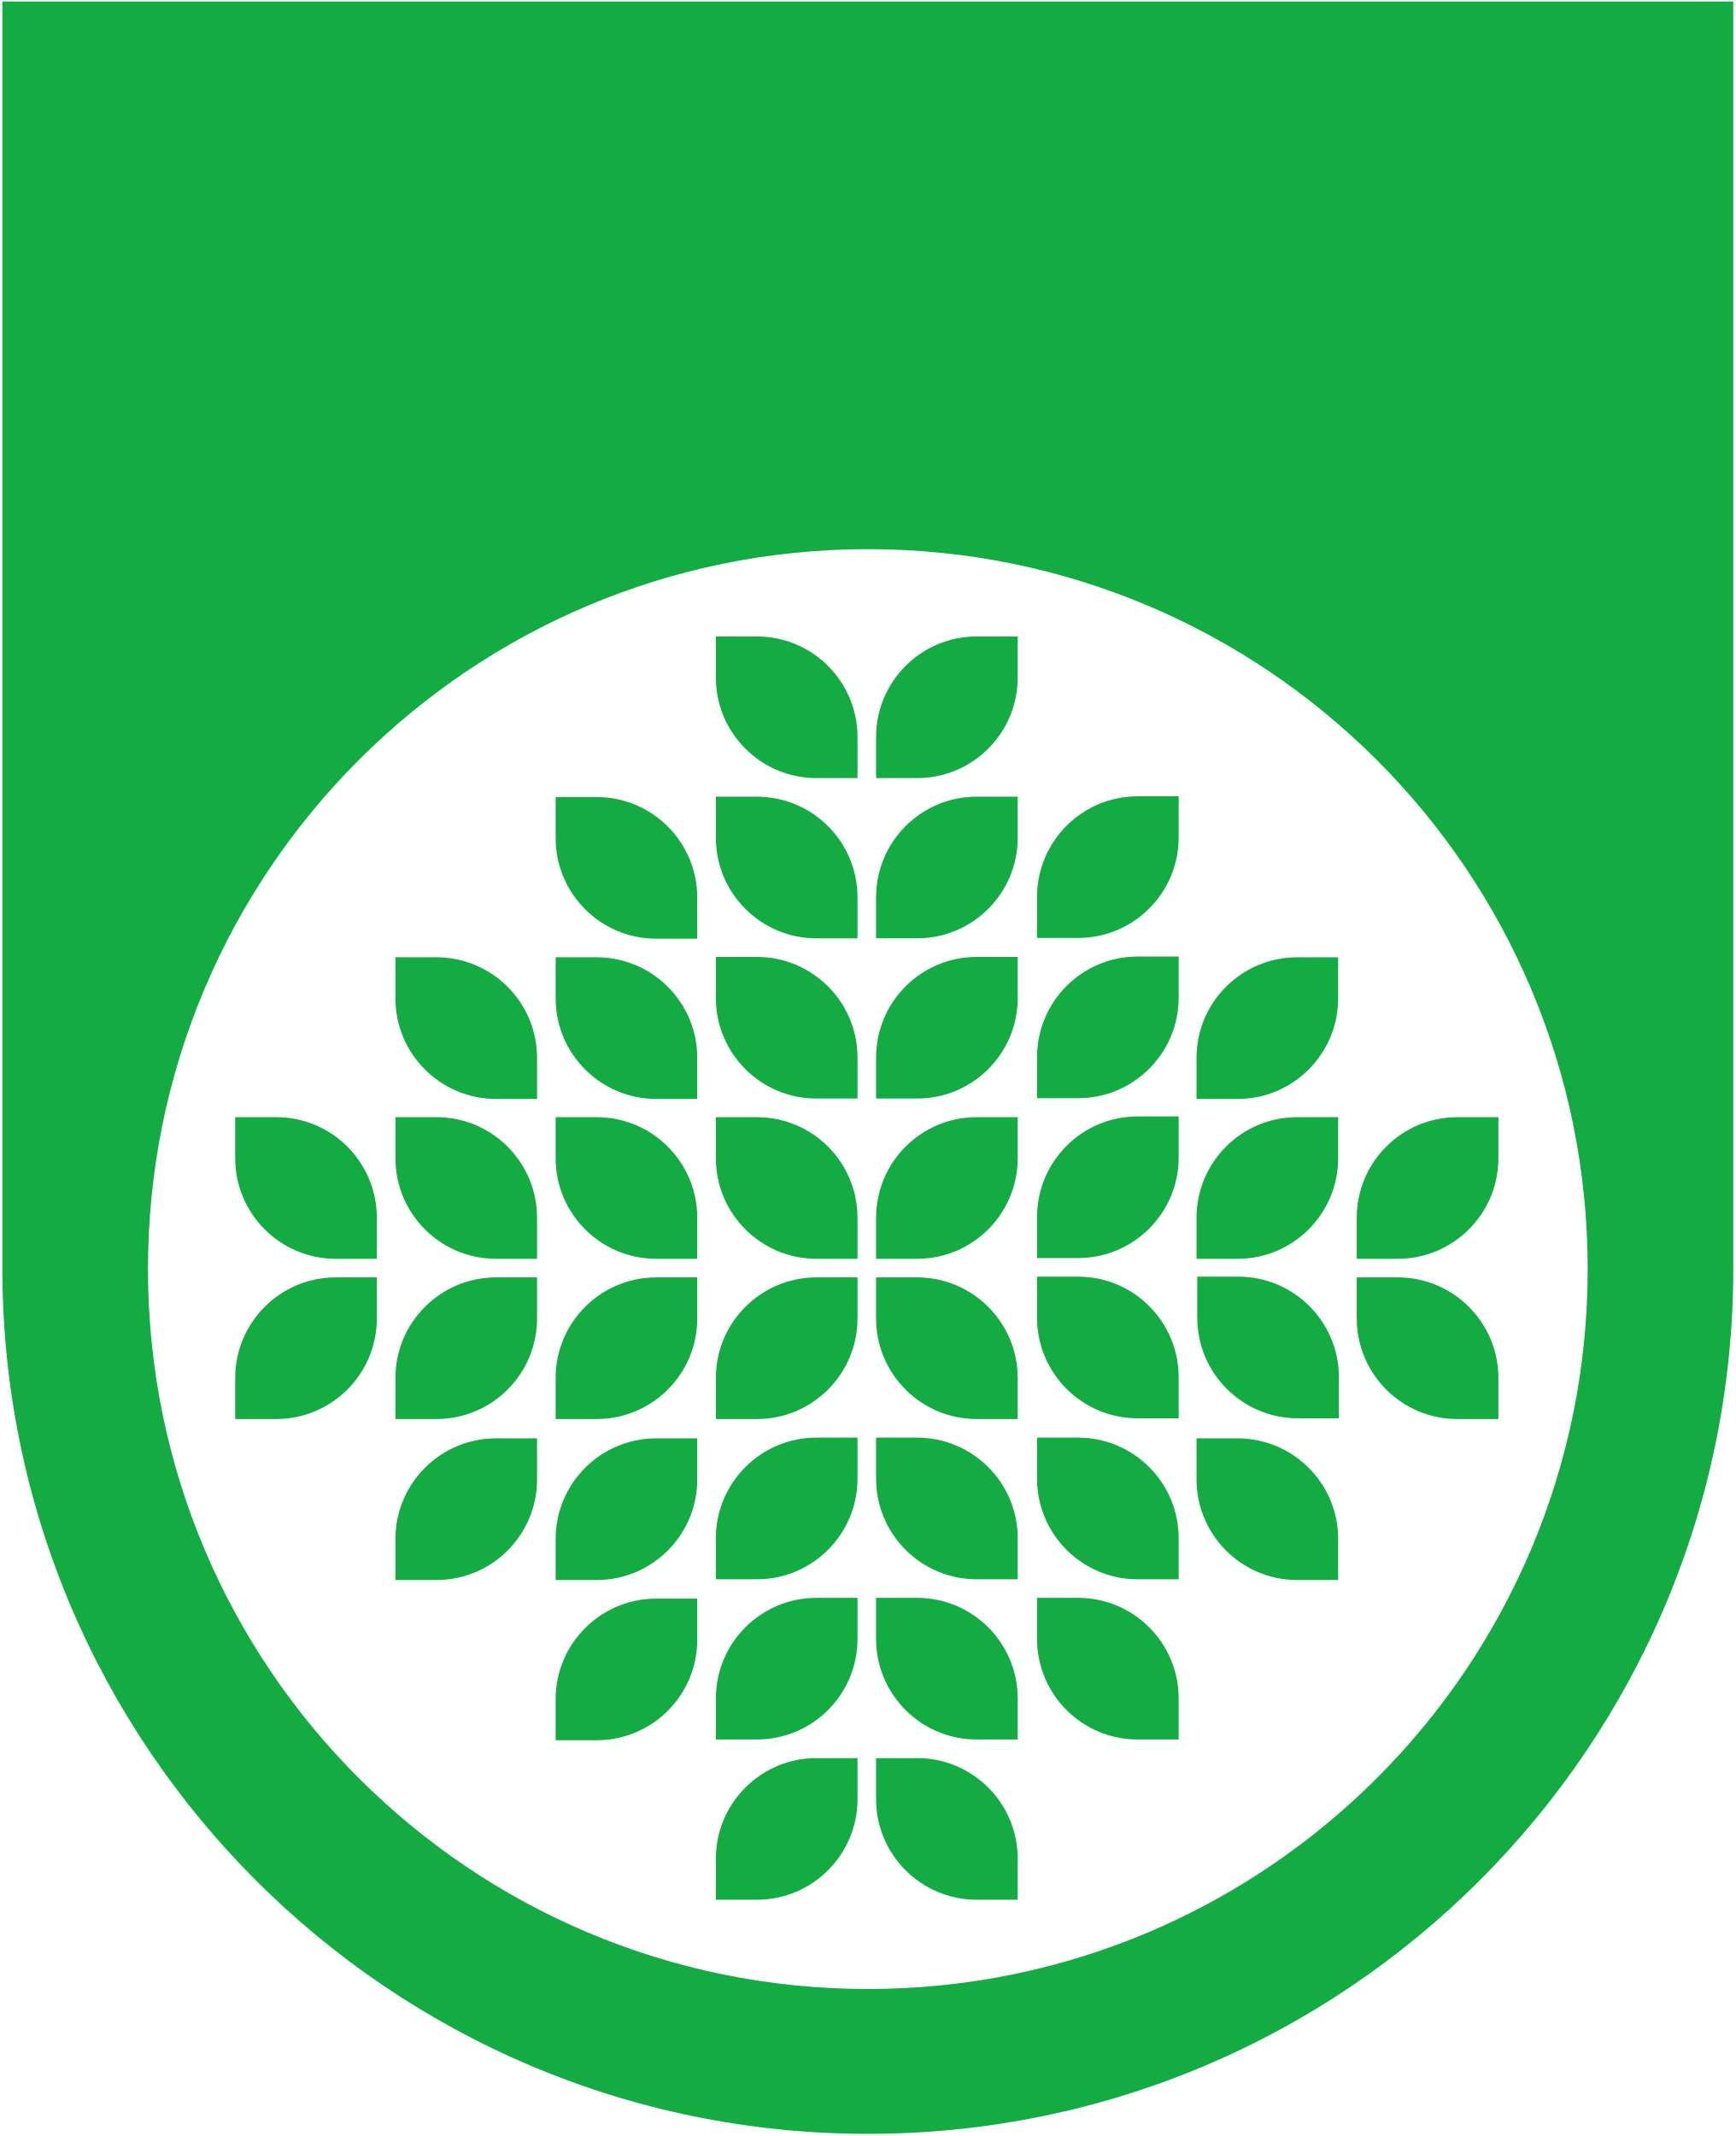
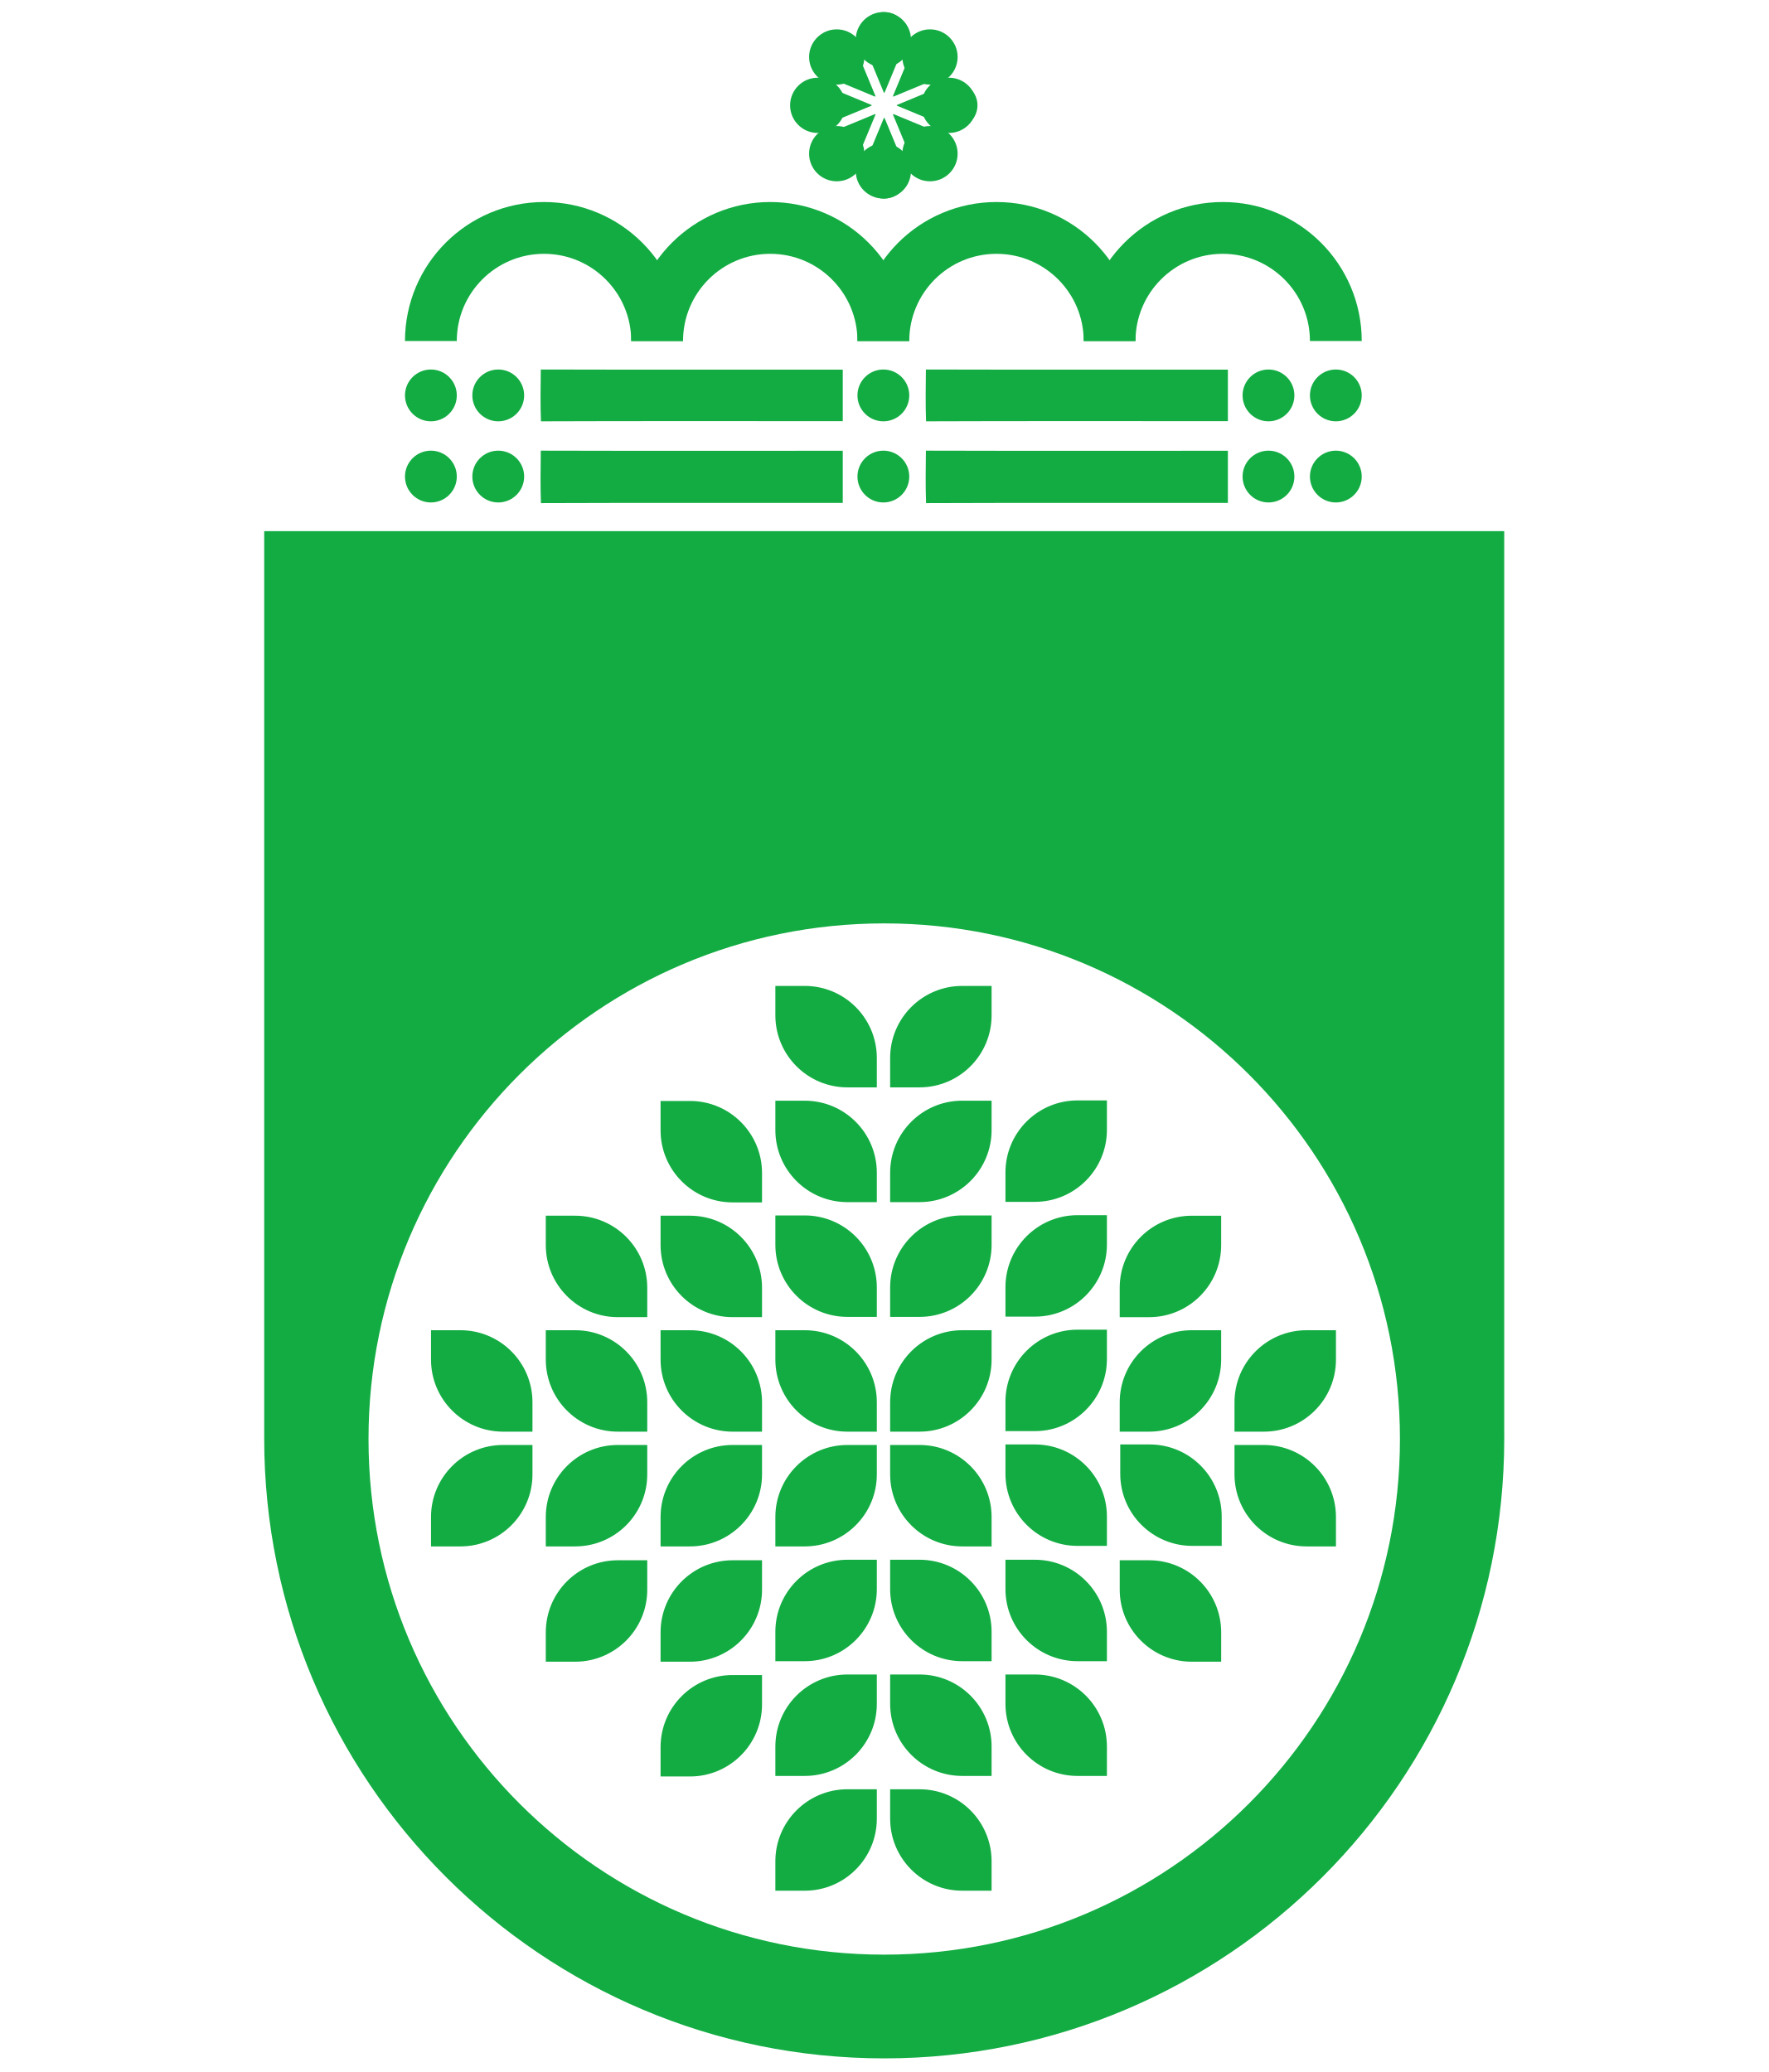
- <svg xmlns="http://www.w3.org/2000/svg" width="720" height="886" viewBox="0 0 720 886">
-   <path id="Path" fill="#13ac43" stroke="none" d="M 360 885.105 C 161.721 885.105 0.982 724.367 0.982 526.088 C 0.982 525.617 0.996 525.13 0.982 524.66 L 0.982 0.625 L 719.004 0.625 L 719.004 524.66 C 719.004 525.13 719.018 525.603 719.018 526.088 C 719.018 724.367 558.279 885.105 360 885.105 Z M 360 825.029 C 524.923 825.029 658.619 691.331 658.619 526.408 C 658.619 361.485 524.923 227.787 360 227.787 C 195.077 227.787 61.381 361.485 61.381 526.408 C 61.381 691.331 195.077 825.029 360 825.029 Z M 296.965 788 L 296.965 770.977 C 296.965 747.929 315.652 729.252 338.691 729.252 L 355.715 729.252 L 355.715 746.275 C 355.715 769.323 337.029 788 313.99 788 L 296.965 788 Z M 405.15 788 C 382.103 788 363.426 769.314 363.426 746.275 L 363.426 729.252 L 380.449 729.252 C 403.497 729.252 422.174 747.929 422.174 770.977 L 422.174 788 L 405.15 788 Z M 230.498 721.844 L 230.498 704.82 C 230.498 681.773 249.184 663.096 272.223 663.096 L 289.246 663.096 L 289.246 680.119 C 289.246 703.167 270.56 721.844 247.521 721.844 L 230.498 721.844 Z M 296.965 721.531 L 296.965 704.508 C 296.965 681.46 315.652 662.783 338.691 662.783 L 355.715 662.783 L 355.715 679.807 C 355.715 702.854 337.029 721.531 313.99 721.531 L 296.965 721.531 Z M 405.15 721.531 C 382.103 721.531 363.426 702.854 363.426 679.807 L 363.426 662.783 L 380.449 662.783 C 403.497 662.783 422.174 681.469 422.174 704.508 L 422.174 721.531 L 405.15 721.531 Z M 471.922 721.531 C 448.874 721.531 430.197 702.854 430.197 679.807 L 430.197 662.783 L 447.221 662.783 C 470.268 662.783 488.945 681.469 488.945 704.508 L 488.945 721.531 L 471.922 721.531 Z M 164.037 655.377 L 164.037 638.352 C 164.037 615.304 182.725 596.627 205.764 596.627 L 222.787 596.627 L 222.787 613.65 C 222.787 636.698 204.11 655.377 181.062 655.377 L 164.037 655.377 Z M 230.498 655.377 L 230.498 638.352 C 230.498 615.304 249.175 596.627 272.223 596.627 L 289.246 596.627 L 289.246 613.65 C 289.246 636.698 270.56 655.377 247.521 655.377 L 230.498 655.377 Z M 538.086 655.377 C 515.039 655.377 496.361 636.689 496.361 613.65 L 496.361 596.627 L 513.385 596.627 C 536.432 596.627 555.109 615.313 555.109 638.352 L 555.109 655.377 L 538.086 655.377 Z M 296.965 655.072 L 296.965 638.049 C 296.965 615.001 315.652 596.324 338.691 596.324 L 355.715 596.324 L 355.715 613.348 C 355.715 636.395 337.029 655.072 313.99 655.072 L 296.965 655.072 Z M 405.15 655.072 C 382.103 655.072 363.426 636.387 363.426 613.348 L 363.426 596.324 L 380.449 596.324 C 403.497 596.324 422.174 615.01 422.174 638.049 L 422.174 655.072 L 405.15 655.072 Z M 471.922 655.072 C 448.874 655.072 430.197 636.387 430.197 613.348 L 430.197 596.324 L 447.221 596.324 C 470.268 596.324 488.945 615.01 488.945 638.049 L 488.945 655.072 L 471.922 655.072 Z M 97.57 588.604 L 97.57 571.58 C 97.57 548.533 116.248 529.855 139.295 529.855 L 156.318 529.855 L 156.318 546.879 C 156.318 569.926 137.633 588.604 114.594 588.604 L 97.57 588.604 Z M 164.037 588.604 L 164.037 571.58 C 164.037 548.533 182.725 529.855 205.764 529.855 L 222.787 529.855 L 222.787 546.879 C 222.787 569.926 204.11 588.604 181.062 588.604 L 164.037 588.604 Z M 230.498 588.604 L 230.498 571.58 C 230.498 548.533 249.184 529.855 272.223 529.855 L 289.246 529.855 L 289.246 546.879 C 289.246 569.926 270.56 588.604 247.521 588.604 L 230.498 588.604 Z M 296.965 588.604 L 296.965 571.58 C 296.965 548.533 315.652 529.855 338.691 529.855 L 355.715 529.855 L 355.715 546.879 C 355.715 569.926 337.029 588.604 313.99 588.604 L 296.965 588.604 Z M 405.15 588.604 C 382.103 588.604 363.426 569.918 363.426 546.879 L 363.426 529.855 L 380.449 529.855 C 403.497 529.855 422.174 548.541 422.174 571.58 L 422.174 588.604 L 405.15 588.604 Z M 604.547 588.604 C 581.499 588.604 562.82 569.918 562.82 546.879 L 562.82 529.855 L 579.846 529.855 C 602.893 529.855 621.57 548.541 621.57 571.58 L 621.57 588.604 L 604.547 588.604 Z M 471.922 588.301 C 448.874 588.301 430.197 569.615 430.197 546.576 L 430.197 529.551 L 447.221 529.551 C 470.268 529.551 488.945 548.238 488.945 571.277 L 488.945 588.301 L 471.922 588.301 Z M 538.391 588.301 C 515.343 588.301 496.666 569.615 496.666 546.576 L 496.666 529.551 L 513.689 529.551 C 536.737 529.551 555.414 548.238 555.414 571.277 L 555.414 588.301 L 538.391 588.301 Z M 139.295 522.145 C 116.248 522.145 97.57 503.459 97.57 480.42 L 97.57 463.396 L 114.594 463.396 C 137.641 463.396 156.318 482.074 156.318 505.121 L 156.318 522.145 L 139.295 522.145 Z M 205.764 522.145 C 182.716 522.145 164.037 503.459 164.037 480.42 L 164.037 463.396 L 181.062 463.396 C 204.11 463.396 222.787 482.074 222.787 505.121 L 222.787 522.145 L 205.764 522.145 Z M 272.223 522.145 C 249.175 522.145 230.498 503.459 230.498 480.42 L 230.498 463.396 L 247.521 463.396 C 270.569 463.396 289.246 482.074 289.246 505.121 L 289.246 522.145 L 272.223 522.145 Z M 338.691 522.145 C 315.644 522.145 296.965 503.459 296.965 480.42 L 296.965 463.396 L 313.99 463.396 C 337.038 463.396 355.715 482.074 355.715 505.121 L 355.715 522.145 L 338.691 522.145 Z M 363.426 522.145 L 363.426 505.121 C 363.426 482.074 382.103 463.396 405.15 463.396 L 422.174 463.396 L 422.174 480.42 C 422.174 503.467 403.497 522.145 380.449 522.145 L 363.426 522.145 Z M 496.354 522.145 L 496.354 505.121 C 496.354 482.074 515.031 463.396 538.078 463.396 L 555.102 463.396 L 555.102 480.42 C 555.102 503.467 536.424 522.145 513.377 522.145 L 496.354 522.145 Z M 562.82 522.145 L 562.82 505.121 C 562.82 482.074 581.508 463.396 604.547 463.396 L 621.57 463.396 L 621.57 480.42 C 621.57 503.467 602.885 522.145 579.846 522.145 L 562.82 522.145 Z M 430.197 521.832 L 430.197 504.809 C 430.197 481.761 448.883 463.084 471.922 463.084 L 488.945 463.084 L 488.945 480.107 C 488.945 503.155 470.268 521.832 447.221 521.832 L 430.197 521.832 Z M 496.354 455.838 L 496.354 438.812 C 496.354 415.765 515.031 397.088 538.078 397.088 L 555.102 397.088 L 555.102 414.111 C 555.102 437.159 536.424 455.838 513.377 455.838 L 496.354 455.838 Z M 205.764 455.828 C 182.716 455.828 164.037 437.143 164.037 414.104 L 164.037 397.08 L 181.062 397.08 C 204.11 397.08 222.787 415.766 222.787 438.805 L 222.787 455.828 L 205.764 455.828 Z M 272.223 455.828 C 249.175 455.828 230.498 437.143 230.498 414.104 L 230.498 397.08 L 247.521 397.08 C 270.569 397.08 289.246 415.766 289.246 438.805 L 289.246 455.828 L 272.223 455.828 Z M 338.691 455.676 C 315.644 455.676 296.965 436.999 296.965 413.951 L 296.965 396.928 L 313.99 396.928 C 337.038 396.928 355.715 415.613 355.715 438.652 L 355.715 455.676 L 338.691 455.676 Z M 363.426 455.676 L 363.426 438.652 C 363.426 415.605 382.103 396.928 405.15 396.928 L 422.174 396.928 L 422.174 413.951 C 422.174 436.999 403.497 455.676 380.449 455.676 L 363.426 455.676 Z M 430.197 455.525 L 430.197 438.5 C 430.197 415.453 448.883 396.775 471.922 396.775 L 488.945 396.775 L 488.945 413.801 C 488.945 436.848 470.268 455.525 447.221 455.525 L 430.197 455.525 Z M 272.223 389.369 C 249.175 389.369 230.498 370.684 230.498 347.645 L 230.498 330.619 L 247.521 330.619 C 270.569 330.619 289.246 349.307 289.246 372.346 L 289.246 389.369 L 272.223 389.369 Z M 338.691 389.217 C 315.644 389.217 296.965 370.531 296.965 347.492 L 296.965 330.469 L 313.99 330.469 C 337.038 330.469 355.715 349.154 355.715 372.193 L 355.715 389.217 L 338.691 389.217 Z M 363.426 389.209 L 363.426 372.184 C 363.426 349.136 382.103 330.459 405.15 330.459 L 422.174 330.459 L 422.174 347.484 C 422.174 370.532 403.497 389.209 380.449 389.209 L 363.426 389.209 Z M 430.197 389.057 L 430.197 372.033 C 430.197 348.986 448.883 330.309 471.922 330.309 L 488.945 330.309 L 488.945 347.332 C 488.945 370.379 470.268 389.057 447.221 389.057 L 430.197 389.057 Z M 338.691 322.75 C 315.644 322.75 296.965 304.062 296.965 281.023 L 296.965 264 L 313.99 264 C 337.038 264 355.715 282.686 355.715 305.725 L 355.715 322.75 L 338.691 322.75 Z M 363.426 322.75 L 363.426 305.725 C 363.426 282.677 382.103 264 405.15 264 L 422.174 264 L 422.174 281.023 C 422.174 304.071 403.497 322.75 380.449 322.75 L 363.426 322.75 Z" />
+ <svg xmlns="http://www.w3.org/2000/svg" width="1024" height="1200" viewBox="0 0 1024 1200">
+   <path id="Path" fill="#13ac43" stroke="none" d="M 512 1192.105 C 313.721 1192.105 152.982 1031.367 152.982 833.088 C 152.982 832.617 152.996 832.13 152.982 831.66 L 152.982 307.625 L 871.004 307.625 L 871.004 831.66 C 871.004 832.13 871.018 832.603 871.018 833.088 C 871.018 1031.367 710.279 1192.105 512 1192.105 Z M 512 1132.029 C 676.923 1132.029 810.619 998.331 810.619 833.408 C 810.619 668.485 676.923 534.787 512 534.787 C 347.077 534.787 213.381 668.485 213.381 833.408 C 213.381 998.331 347.077 1132.029 512 1132.029 Z M 448.965 1095 L 448.965 1077.977 C 448.965 1054.929 467.652 1036.252 490.691 1036.252 L 507.715 1036.252 L 507.715 1053.275 C 507.715 1076.323 489.029 1095 465.99 1095 L 448.965 1095 Z M 557.15 1095 C 534.103 1095 515.426 1076.314 515.426 1053.275 L 515.426 1036.252 L 532.449 1036.252 C 555.497 1036.252 574.174 1054.929 574.174 1077.977 L 574.174 1095 L 557.15 1095 Z M 382.498 1028.844 L 382.498 1011.82 C 382.498 988.773 401.184 970.096 424.223 970.096 L 441.246 970.096 L 441.246 987.119 C 441.246 1010.167 422.56 1028.844 399.521 1028.844 L 382.498 1028.844 Z M 448.965 1028.531 L 448.965 1011.508 C 448.965 988.46 467.652 969.783 490.691 969.783 L 507.715 969.783 L 507.715 986.807 C 507.715 1009.854 489.029 1028.531 465.99 1028.531 L 448.965 1028.531 Z M 557.15 1028.531 C 534.103 1028.531 515.426 1009.854 515.426 986.807 L 515.426 969.783 L 532.449 969.783 C 555.497 969.783 574.174 988.469 574.174 1011.508 L 574.174 1028.531 L 557.15 1028.531 Z M 623.922 1028.531 C 600.874 1028.531 582.197 1009.854 582.197 986.807 L 582.197 969.783 L 599.221 969.783 C 622.268 969.783 640.945 988.469 640.945 1011.508 L 640.945 1028.531 L 623.922 1028.531 Z M 316.037 962.377 L 316.037 945.352 C 316.037 922.304 334.725 903.627 357.764 903.627 L 374.787 903.627 L 374.787 920.65 C 374.787 943.698 356.11 962.377 333.062 962.377 L 316.037 962.377 Z M 382.498 962.377 L 382.498 945.352 C 382.498 922.304 401.175 903.627 424.223 903.627 L 441.246 903.627 L 441.246 920.65 C 441.246 943.698 422.56 962.377 399.521 962.377 L 382.498 962.377 Z M 690.086 962.377 C 667.039 962.377 648.361 943.689 648.361 920.65 L 648.361 903.627 L 665.385 903.627 C 688.432 903.627 707.109 922.313 707.109 945.352 L 707.109 962.377 L 690.086 962.377 Z M 448.965 962.072 L 448.965 945.049 C 448.965 922.001 467.652 903.324 490.691 903.324 L 507.715 903.324 L 507.715 920.348 C 507.715 943.395 489.029 962.072 465.99 962.072 L 448.965 962.072 Z M 557.15 962.072 C 534.103 962.072 515.426 943.387 515.426 920.348 L 515.426 903.324 L 532.449 903.324 C 555.497 903.324 574.174 922.01 574.174 945.049 L 574.174 962.072 L 557.15 962.072 Z M 623.922 962.072 C 600.874 962.072 582.197 943.387 582.197 920.348 L 582.197 903.324 L 599.221 903.324 C 622.268 903.324 640.945 922.01 640.945 945.049 L 640.945 962.072 L 623.922 962.072 Z M 249.57 895.604 L 249.57 878.58 C 249.57 855.533 268.248 836.855 291.295 836.855 L 308.318 836.855 L 308.318 853.879 C 308.318 876.926 289.633 895.604 266.594 895.604 L 249.57 895.604 Z M 316.037 895.604 L 316.037 878.58 C 316.037 855.533 334.725 836.855 357.764 836.855 L 374.787 836.855 L 374.787 853.879 C 374.787 876.926 356.11 895.604 333.062 895.604 L 316.037 895.604 Z M 382.498 895.604 L 382.498 878.58 C 382.498 855.533 401.184 836.855 424.223 836.855 L 441.246 836.855 L 441.246 853.879 C 441.246 876.926 422.56 895.604 399.521 895.604 L 382.498 895.604 Z M 448.965 895.604 L 448.965 878.58 C 448.965 855.533 467.652 836.855 490.691 836.855 L 507.715 836.855 L 507.715 853.879 C 507.715 876.926 489.029 895.604 465.99 895.604 L 448.965 895.604 Z M 557.15 895.604 C 534.103 895.604 515.426 876.918 515.426 853.879 L 515.426 836.855 L 532.449 836.855 C 555.497 836.855 574.174 855.541 574.174 878.58 L 574.174 895.604 L 557.15 895.604 Z M 756.547 895.604 C 733.499 895.604 714.82 876.918 714.82 853.879 L 714.82 836.855 L 731.846 836.855 C 754.893 836.855 773.57 855.541 773.57 878.58 L 773.57 895.604 L 756.547 895.604 Z M 623.922 895.301 C 600.874 895.301 582.197 876.615 582.197 853.576 L 582.197 836.551 L 599.221 836.551 C 622.268 836.551 640.945 855.238 640.945 878.277 L 640.945 895.301 L 623.922 895.301 Z M 690.391 895.301 C 667.343 895.301 648.666 876.615 648.666 853.576 L 648.666 836.551 L 665.689 836.551 C 688.737 836.551 707.414 855.238 707.414 878.277 L 707.414 895.301 L 690.391 895.301 Z M 291.295 829.145 C 268.248 829.145 249.57 810.459 249.57 787.42 L 249.57 770.396 L 266.594 770.396 C 289.641 770.396 308.318 789.074 308.318 812.121 L 308.318 829.145 L 291.295 829.145 Z M 357.764 829.145 C 334.716 829.145 316.037 810.459 316.037 787.42 L 316.037 770.396 L 333.062 770.396 C 356.11 770.396 374.787 789.074 374.787 812.121 L 374.787 829.145 L 357.764 829.145 Z M 424.223 829.145 C 401.175 829.145 382.498 810.459 382.498 787.42 L 382.498 770.396 L 399.521 770.396 C 422.569 770.396 441.246 789.074 441.246 812.121 L 441.246 829.145 L 424.223 829.145 Z M 490.691 829.145 C 467.644 829.145 448.965 810.459 448.965 787.42 L 448.965 770.396 L 465.99 770.396 C 489.038 770.396 507.715 789.074 507.715 812.121 L 507.715 829.145 L 490.691 829.145 Z M 515.426 829.145 L 515.426 812.121 C 515.426 789.074 534.103 770.396 557.15 770.396 L 574.174 770.396 L 574.174 787.42 C 574.174 810.467 555.497 829.145 532.449 829.145 L 515.426 829.145 Z M 648.354 829.145 L 648.354 812.121 C 648.354 789.074 667.031 770.396 690.078 770.396 L 707.102 770.396 L 707.102 787.42 C 707.102 810.467 688.424 829.145 665.377 829.145 L 648.354 829.145 Z M 714.82 829.145 L 714.82 812.121 C 714.82 789.074 733.508 770.396 756.547 770.396 L 773.57 770.396 L 773.57 787.42 C 773.57 810.467 754.885 829.145 731.846 829.145 L 714.82 829.145 Z M 582.197 828.832 L 582.197 811.809 C 582.197 788.761 600.883 770.084 623.922 770.084 L 640.945 770.084 L 640.945 787.107 C 640.945 810.155 622.268 828.832 599.221 828.832 L 582.197 828.832 Z M 648.354 762.838 L 648.354 745.812 C 648.354 722.765 667.031 704.088 690.078 704.088 L 707.102 704.088 L 707.102 721.111 C 707.102 744.159 688.424 762.838 665.377 762.838 L 648.354 762.838 Z M 357.764 762.828 C 334.716 762.828 316.037 744.142 316.037 721.104 L 316.037 704.08 L 333.062 704.08 C 356.11 704.08 374.787 722.766 374.787 745.805 L 374.787 762.828 L 357.764 762.828 Z M 424.223 762.828 C 401.175 762.828 382.498 744.142 382.498 721.104 L 382.498 704.08 L 399.521 704.08 C 422.569 704.08 441.246 722.766 441.246 745.805 L 441.246 762.828 L 424.223 762.828 Z M 490.691 762.676 C 467.644 762.676 448.965 743.999 448.965 720.951 L 448.965 703.928 L 465.99 703.928 C 489.038 703.928 507.715 722.613 507.715 745.652 L 507.715 762.676 L 490.691 762.676 Z M 515.426 762.676 L 515.426 745.652 C 515.426 722.605 534.103 703.928 557.15 703.928 L 574.174 703.928 L 574.174 720.951 C 574.174 743.999 555.497 762.676 532.449 762.676 L 515.426 762.676 Z M 582.197 762.525 L 582.197 745.5 C 582.197 722.453 600.883 703.775 623.922 703.775 L 640.945 703.775 L 640.945 720.801 C 640.945 743.848 622.268 762.525 599.221 762.525 L 582.197 762.525 Z M 424.223 696.369 C 401.175 696.369 382.498 677.684 382.498 654.645 L 382.498 637.619 L 399.521 637.619 C 422.569 637.619 441.246 656.307 441.246 679.346 L 441.246 696.369 L 424.223 696.369 Z M 490.691 696.217 C 467.644 696.217 448.965 677.531 448.965 654.492 L 448.965 637.469 L 465.99 637.469 C 489.038 637.469 507.715 656.154 507.715 679.193 L 507.715 696.217 L 490.691 696.217 Z M 515.426 696.209 L 515.426 679.184 C 515.426 656.136 534.103 637.459 557.15 637.459 L 574.174 637.459 L 574.174 654.484 C 574.174 677.532 555.497 696.209 532.449 696.209 L 515.426 696.209 Z M 582.197 696.057 L 582.197 679.033 C 582.197 655.986 600.883 637.309 623.922 637.309 L 640.945 637.309 L 640.945 654.332 C 640.945 677.379 622.268 696.057 599.221 696.057 L 582.197 696.057 Z M 490.691 629.75 C 467.644 629.75 448.965 611.062 448.965 588.023 L 448.965 571 L 465.99 571 C 489.038 571 507.715 589.686 507.715 612.725 L 507.715 629.75 L 490.691 629.75 Z M 515.426 629.75 L 515.426 612.725 C 515.426 589.677 534.103 571 557.15 571 L 574.174 571 L 574.174 588.023 C 574.174 611.071 555.497 629.75 532.449 629.75 L 515.426 629.75 Z" />
+   <g id="Group-copy">
+     <path id="svg6-copy-6" fill="#f3852b" stroke="none" visibility="hidden" d="M 313.515 308 C 312.671 302.338 313.063 296.662 313.304 291 C 445.862 291.096 578.42 291.022 710.977 291.037 C 711.008 296.677 711.008 302.309 710.977 307.941 C 578.48 307.978 445.983 307.867 313.515 308 Z" />
+     <path id="svg6-copy-2" fill="#13ac43" stroke="none" d="M 313.227 291.38 C 312.855 281.262 313.028 271.118 313.134 261 C 371.419 261.172 429.705 261.04 487.99 261.066 C 488.003 271.144 488.003 281.209 487.99 291.274 C 429.731 291.34 371.472 291.142 313.227 291.38 Z" />
+     <path id="svg6-copy-4" fill="#13ac43" stroke="none" d="M 536.227 291.38 C 535.855 281.262 536.028 271.118 536.134 261 C 594.419 261.172 652.705 261.04 710.99 261.066 C 711.003 271.144 711.003 281.209 710.99 291.274 C 652.731 291.34 594.472 291.142 536.227 291.38 Z" />
+     <path id="svg6-copy-3" fill="#13ac43" stroke="none" d="M 313.227 244 C 312.855 234.009 313.028 223.991 313.134 214 C 371.419 214.17 429.705 214.039 487.99 214.065 C 488.003 224.017 488.003 233.956 487.99 243.895 C 429.731 243.961 371.472 243.765 313.227 244 Z" />
+     <path id="svg6-copy-5" fill="#13ac43" stroke="none" d="M 536.227 244 C 535.855 234.009 536.028 223.991 536.134 214 C 594.419 214.17 652.705 214.039 710.99 214.065 C 711.003 224.017 711.003 233.956 710.99 243.895 C 652.731 243.961 594.472 243.765 536.227 244 Z" />
+     <g id="Group">
+       <path id="Shape-copy-12" fill="#13ac43" fill-rule="evenodd" stroke="none" d="M 264.5 229 C 264.5 220.716 257.784 214 249.5 214 C 241.216 214 234.5 220.716 234.5 229 C 234.5 237.284 241.216 244 249.5 244 C 257.784 244 264.5 237.284 264.5 229 Z" />
+       <path id="Shape-copy-15" fill="#13ac43" fill-rule="evenodd" stroke="none" d="M 303.5 229 C 303.5 220.716 296.784 214 288.5 214 C 280.216 214 273.5 220.716 273.5 229 C 273.5 237.284 280.216 244 288.5 244 C 296.784 244 303.5 237.284 303.5 229 Z" />
+       <path id="Shape-copy-17" fill="#13ac43" fill-rule="evenodd" stroke="none" d="M 264.5 276 C 264.5 267.716 257.784 261 249.5 261 C 241.216 261 234.5 267.716 234.5 276 C 234.5 284.284 241.216 291 249.5 291 C 257.784 291 264.5 284.284 264.5 276 Z" />
+       <path id="Shape-copy-16" fill="#13ac43" fill-rule="evenodd" stroke="none" d="M 303.5 276 C 303.5 267.716 296.784 261 288.5 261 C 280.216 261 273.5 267.716 273.5 276 C 273.5 284.284 280.216 291 288.5 291 C 296.784 291 303.5 284.284 303.5 276 Z" />
+       <path id="Shape-copy-19" fill="#13ac43" fill-rule="evenodd" stroke="none" d="M 749.5 276 C 749.5 267.716 742.784 261 734.5 261 C 726.216 261 719.5 267.716 719.5 276 C 719.5 284.284 726.216 291 734.5 291 C 742.784 291 749.5 284.284 749.5 276 Z" />
+       <path id="Shape-copy-18" fill="#13ac43" fill-rule="evenodd" stroke="none" d="M 788.5 276 C 788.5 267.716 781.784 261 773.5 261 C 765.216 261 758.5 267.716 758.5 276 C 758.5 284.284 765.216 291 773.5 291 C 781.784 291 788.5 284.284 788.5 276 Z" />
+       <path id="Shape-copy-13" fill="#13ac43" fill-rule="evenodd" stroke="none" d="M 788.5 229 C 788.5 220.716 781.784 214 773.5 214 C 765.216 214 758.5 220.716 758.5 229 C 758.5 237.284 765.216 244 773.5 244 C 781.784 244 788.5 237.284 788.5 229 Z" />
+       <path id="Shape-copy-14" fill="#13ac43" fill-rule="evenodd" stroke="none" d="M 749.5 229 C 749.5 220.716 742.784 214 734.5 214 C 726.216 214 719.5 220.716 719.5 229 C 719.5 237.284 726.216 244 734.5 244 C 742.784 244 749.5 237.284 749.5 229 Z" />
+       <path id="Shape-copy-20" fill="#13ac43" fill-rule="evenodd" stroke="none" d="M 526.5 229 C 526.5 220.716 519.784 214 511.5 214 C 503.216 214 496.5 220.716 496.5 229 C 496.5 237.284 503.216 244 511.5 244 C 519.784 244 526.5 237.284 526.5 229 Z" />
+       <path id="Shape-copy-21" fill="#13ac43" fill-rule="evenodd" stroke="none" d="M 526.5 276 C 526.5 267.716 519.784 261 511.5 261 C 503.216 261 496.5 267.716 496.5 276 C 496.5 284.284 503.216 291 511.5 291 C 519.784 291 526.5 284.284 526.5 276 Z" />
+     </g>
+     <g id="g1">
+       <path id="Path-copy-4" fill="#13ac43" stroke="none" d="M 512 7 C 502.701 7 496.384 16.448 499.943 25.04 L 511.755 53.558 C 511.844 53.774 512.155 53.774 512.245 53.558 L 524.057 25.04 C 527.615 16.448 521.299 7 512 7 Z M 482.502 18.998 C 479.392 19.118 476.286 20.354 473.82 22.821 C 467.245 29.395 469.456 40.541 478.047 44.1 L 506.566 55.913 C 506.785 56.001 506.992 55.783 506.904 55.566 L 495.1 27.048 C 492.875 21.679 487.686 18.798 482.502 18.998 Z M 541.497 18.998 C 536.313 18.798 531.125 21.679 528.9 27.048 L 517.088 55.566 C 516.999 55.785 517.218 55.993 517.434 55.904 L 545.952 44.1 C 554.544 40.541 556.76 29.389 550.18 22.812 C 547.714 20.347 544.608 19.118 541.497 18.998 Z M 471.187 47.939 C 464.24 47.859 458 53.445 458 61 C 458 70.299 467.448 76.616 476.039 73.057 L 504.558 61.245 C 504.774 61.156 504.774 60.845 504.558 60.755 L 476.039 48.943 C 474.428 48.275 472.791 47.958 471.187 47.939 Z M 552.812 47.939 C 551.209 47.958 549.571 48.275 547.96 48.943 L 519.442 60.755 C 519.226 60.845 519.226 61.156 519.442 61.245 L 547.96 73.057 C 556.552 76.616 566 70.299 566 61 C 566 53.445 559.76 47.859 552.812 47.939 Z M 517.434 66.088 C 517.215 65.999 517.007 66.218 517.096 66.434 L 528.9 94.952 C 532.459 103.544 543.611 105.76 550.188 99.181 C 556.762 92.606 554.544 81.459 545.952 77.901 L 517.434 66.088 Z M 506.566 66.097 L 478.047 77.901 C 469.456 81.459 467.243 92.603 473.82 99.181 C 480.395 105.755 491.541 103.544 495.1 94.952 L 506.912 66.434 C 507.001 66.215 506.782 66.008 506.566 66.097 Z M 512 68.282 C 511.9 68.282 511.8 68.334 511.755 68.442 L 499.943 96.96 C 496.384 105.552 502.701 115 512 115 C 521.299 115 527.615 105.552 524.057 96.96 L 512.245 68.442 C 512.2 68.334 512.1 68.282 512 68.282 Z" />
+       <g id="g2">
+         <path id="Shape" fill="#13ac43" fill-rule="evenodd" stroke="none" d="M 565.5 61 C 565.5 52.163 558.337 45 549.5 45 C 540.663 45 533.5 52.163 533.5 61 C 533.5 69.837 540.663 77 549.5 77 C 558.337 77 565.5 69.837 565.5 61 Z" />
+         <path id="Shape-copy" fill="#13ac43" fill-rule="evenodd" stroke="none" d="M 554.5 89 C 554.5 80.163 547.337 73 538.5 73 C 529.663 73 522.5 80.163 522.5 89 C 522.5 97.837 529.663 105 538.5 105 C 547.337 105 554.5 97.837 554.5 89 Z" />
+         <path id="Shape-copy-2" fill="#13ac43" fill-rule="evenodd" stroke="none" d="M 527.5 99 C 527.5 90.163 520.337 83 511.5 83 C 502.663 83 495.5 90.163 495.5 99 C 495.5 107.837 502.663 115 511.5 115 C 520.337 115 527.5 107.837 527.5 99 Z" />
+         <path id="Shape-copy-3" fill="#13ac43" fill-rule="evenodd" stroke="none" d="M 489.5 61 C 489.5 52.163 482.337 45 473.5 45 C 464.663 45 457.5 52.163 457.5 61 C 457.5 69.837 464.663 77 473.5 77 C 482.337 77 489.5 69.837 489.5 61 Z" />
+         <path id="Shape-copy-4" fill="#13ac43" fill-rule="evenodd" stroke="none" d="M 500.5 89 C 500.5 80.163 493.337 73 484.5 73 C 475.663 73 468.5 80.163 468.5 89 C 468.5 97.837 475.663 105 484.5 105 C 493.337 105 500.5 97.837 500.5 89 Z" />
+         <path id="Shape-copy-7" fill="#13ac43" fill-rule="evenodd" stroke="none" d="M 554.5 33 C 554.5 41.837 547.337 49 538.5 49 C 529.663 49 522.5 41.837 522.5 33 C 522.5 24.163 529.663 17 538.5 17 C 547.337 17 554.5 24.163 554.5 33 Z" />
+         <path id="Shape-copy-6" fill="#13ac43" fill-rule="evenodd" stroke="none" d="M 527.5 23 C 527.5 31.837 520.337 39 511.5 39 C 502.663 39 495.5 31.837 495.5 23 C 495.5 14.163 502.663 7 511.5 7 C 520.337 7 527.5 14.163 527.5 23 Z" />
+         <path id="Shape-copy-5" fill="#13ac43" fill-rule="evenodd" stroke="none" d="M 500.5 33 C 500.5 41.837 493.337 49 484.5 49 C 475.663 49 468.5 41.837 468.5 33 C 468.5 24.163 475.663 17 484.5 17 C 493.337 17 500.5 24.163 500.5 33 Z" />
+       </g>
+     </g>
+     <g id="g3">
+       <path id="path1" fill="none" stroke="#13ac43" stroke-width="30" d="M 380.5 197.5 C 380.5 161.325 351.175 132 315 132 C 278.825 132 249.5 161.325 249.5 197.5 M 380.5 197.5" />
+       <path id="Path-copy" fill="none" stroke="#13ac43" stroke-width="30" d="M 511.5 197.5 C 511.5 161.325 482.175 132 446 132 C 409.825 132 380.5 161.325 380.5 197.5 M 511.5 197.5" />
+       <path id="Path-copy-2" fill="none" stroke="#13ac43" stroke-width="30" d="M 642.5 197.5 C 642.5 161.325 613.175 132 577 132 C 540.825 132 511.5 161.325 511.5 197.5 M 642.5 197.5" />
+       <path id="Path-copy-3" fill="none" stroke="#13ac43" stroke-width="30" d="M 773.5 197.5 C 773.5 161.325 744.175 132 708 132 C 671.825 132 642.5 161.325 642.5 197.5 M 773.5 197.5" />
+     </g>
+   </g>
</svg>
